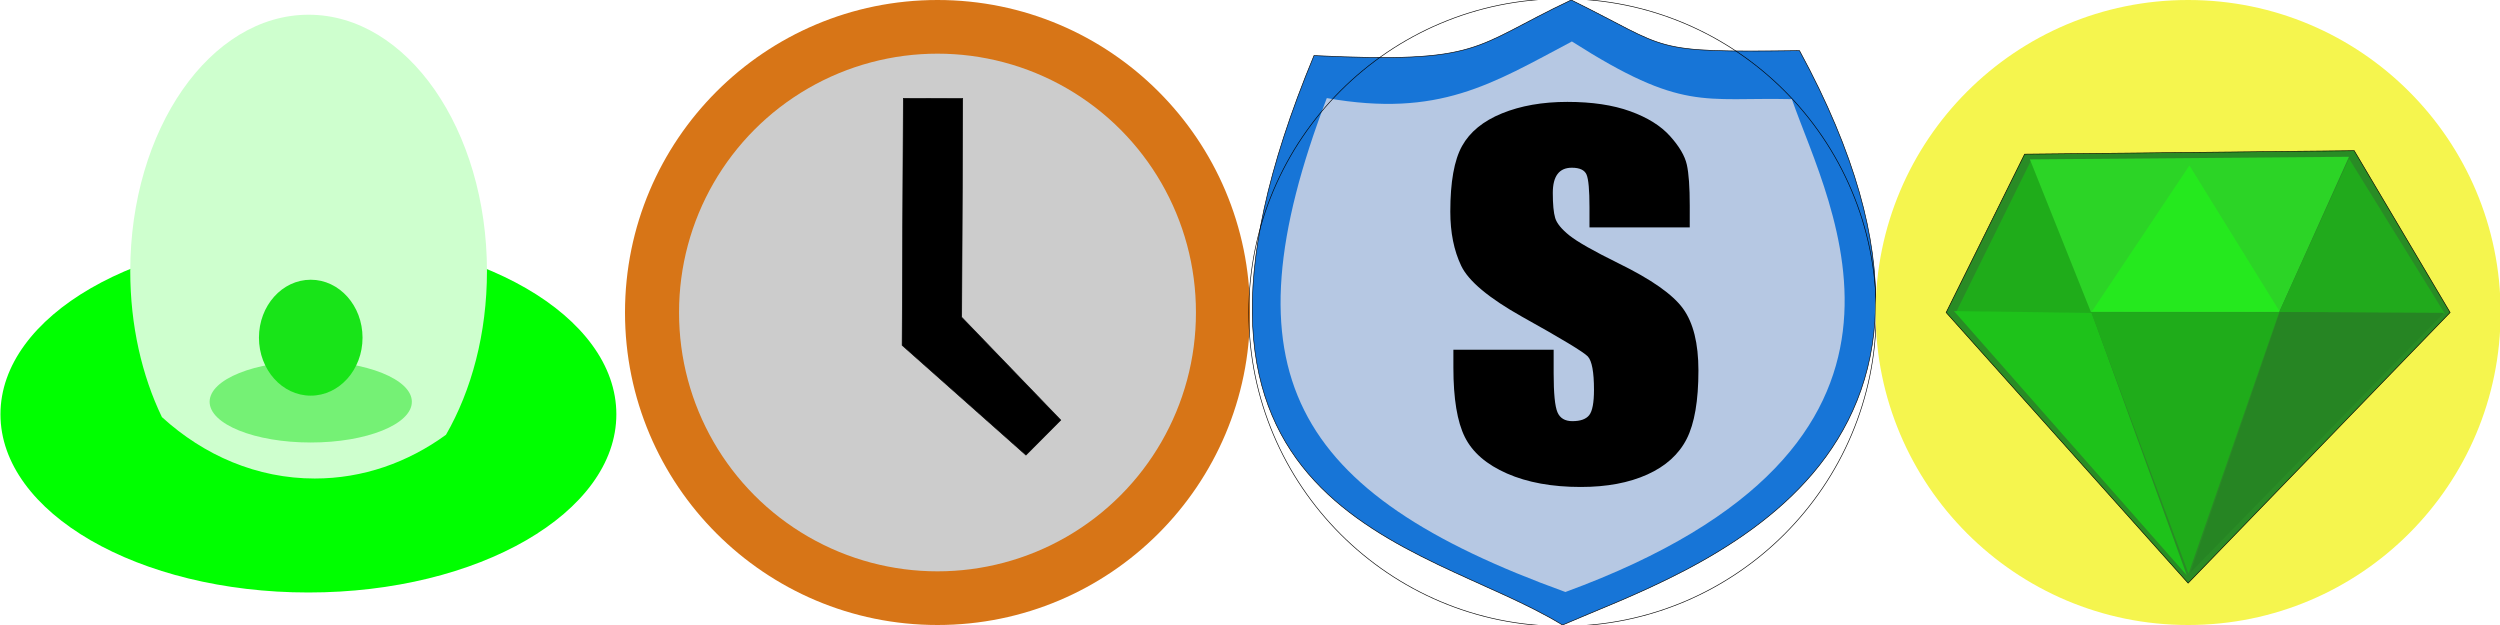
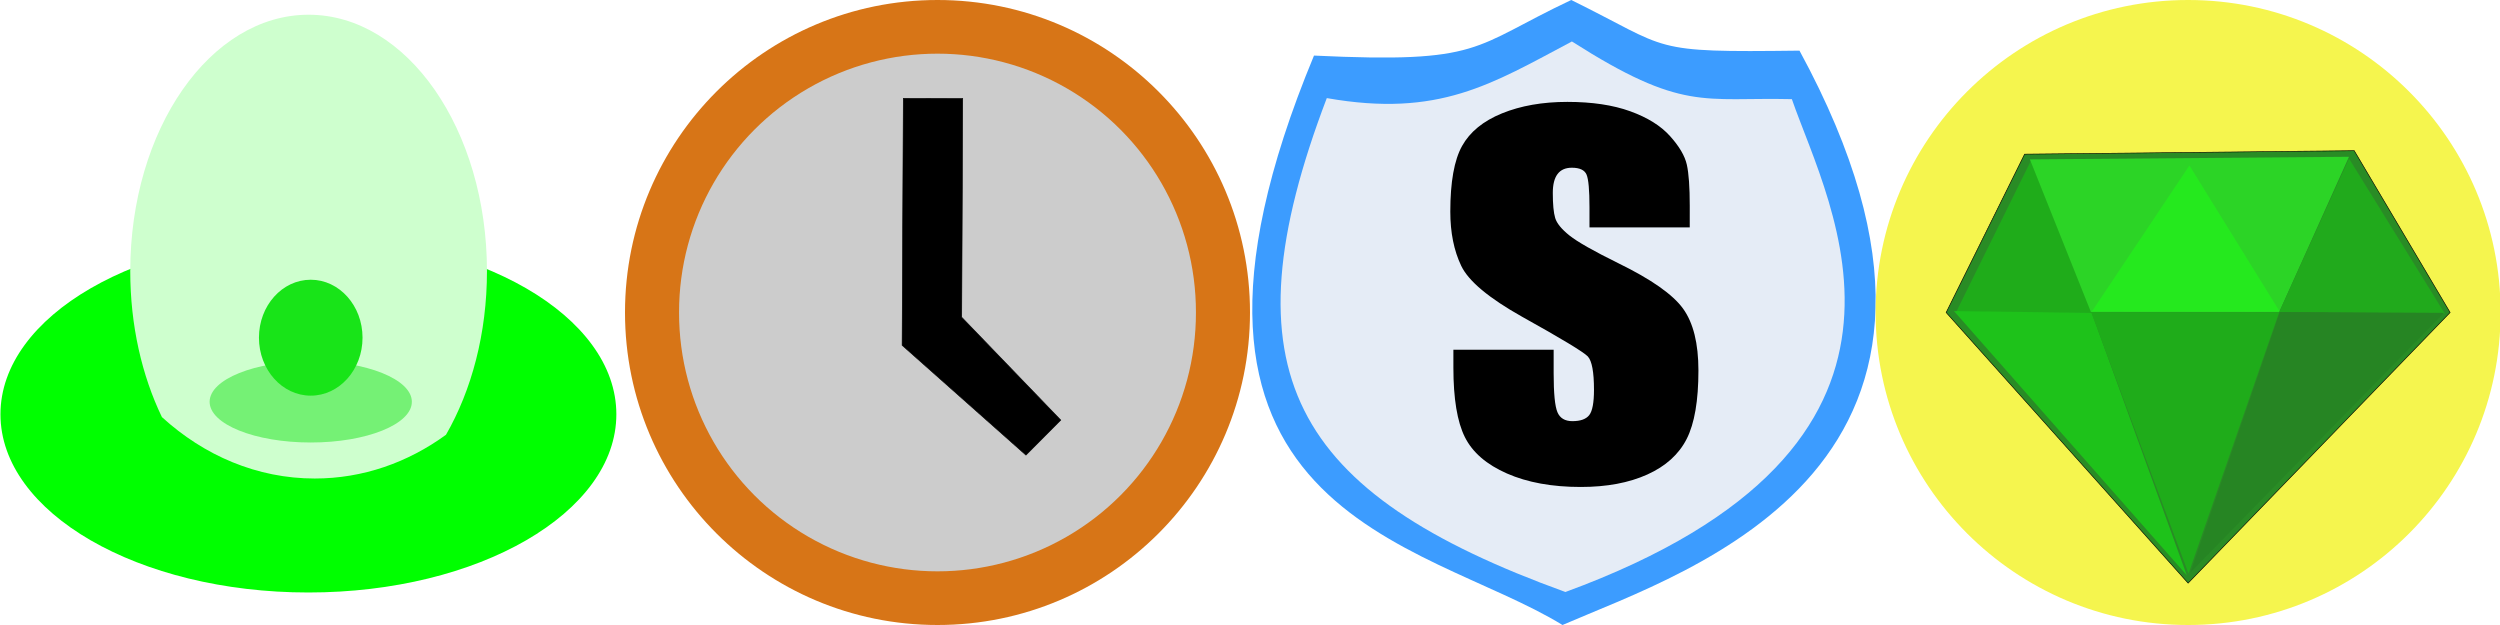
<svg xmlns="http://www.w3.org/2000/svg" width="4096" height="1024" id="svg2" version="1.1">
  <defs id="defs4" />
  <g id="layer1" transform="translate(0,-28.36218)">
    <path style="fill:#00ff00;fill-opacity:1;stroke:none" id="path3004" d="m 921.259,708.832 a 337.391,133.34 0 1 1 -674.782,0 337.391,133.34 0 1 1 674.782,0 z" transform="matrix(1.495398,0,0,2.189525,-367.8186,-844.852)" />
    <path style="fill:#ceffce;fill-opacity:1;stroke:none" d="M 505.625 24.125 C 344.244 24.125 213.406 212.255 213.406 444.344 C 213.406 533.149 232.59 615.516 265.281 683.375 C 334.35 746.419 421.281 784 515.719 784 C 594.64 784 668.296 757.76 730.688 712.344 C 772.612 639.602 797.844 546.207 797.844 444.344 C 797.844 212.255 667.006 24.125 505.625 24.125 z " transform="translate(0,28.36218)" id="path3006" />
    <path style="fill:#d77517;fill-opacity:1;stroke:none" id="path3008" d="m 2048,512 a 512,512 0 1 1 -1024,0 512,512 0 1 1 1024,0 z" transform="translate(0,28.36218)" />
-     <path style="fill:#1775d7;stroke:#000000;stroke-width:1px;stroke-linecap:butt;stroke-linejoin:miter;stroke-opacity:1;fill-opacity:1" d="M 2152.844,91.059 C 2430.709,104.319 2410.391,77.359 2574.298,0 2739.953,81.48 2698.499,86.085 2948.286,82.963 3318.52,763.89 2766.677,934.111 2560,1024 2332.303,884.11 1840.009,844.738 2152.844,91.059 z" id="path3010" transform="translate(0,28.36218)" />
+     <path style="fill:#3c9cff;stroke:none;stroke-width:1px;stroke-linecap:butt;stroke-linejoin:miter;stroke-opacity:1;fill-opacity:1" d="M 2152.844,91.059 C 2430.709,104.319 2410.391,77.359 2574.298,0 2739.953,81.48 2698.499,86.085 2948.286,82.963 3318.52,763.89 2766.677,934.111 2560,1024 2332.303,884.11 1840.009,844.738 2152.844,91.059 z" id="path3010" transform="translate(0,28.36218)" />
    <path style="fill:#d8d817;fill-opacity:1;stroke:#000000;stroke-width:1px;stroke-linecap:butt;stroke-linejoin:miter;stroke-opacity:1" d="m 3191.429,1312.362 393.571,-184 377.857,172.571 2.857,642.857 L 3585,2152.362 3191.429,1906.648 z" id="path3014" />
    <path style="fill:#fcfb80;fill-opacity:1;stroke:none" d="m 3197.143,1320.934 c 17.143,-11.429 186.429,118.571 186.429,118.571 l 368.58,-4.286 204.991,-131.429 2.857,640 -180,85.714 -394.286,0 -191.429,-117.143 z" id="path3012" />
    <path style="fill:#cccccc;stroke:none;stroke-width:4;stroke-miterlimit:4;stroke-opacity:1;stroke-dasharray:none;fill-opacity:1" id="path3835" d="m 1959.429,512 a 423.429,423.429 0 1 1 -846.857,0 423.429,423.429 0 1 1 846.857,0 z" transform="translate(0,28.36218)" />
    <path style="fill:#000000;stroke:#000000;stroke-width:1px;stroke-linecap:butt;stroke-linejoin:miter;stroke-opacity:1" d="M 1478.025,565.712 1480,161.143 l 97.318,0.175 -1.669,358.462 162.324,168.528 -57.056,57.361 z" id="path3019" transform="translate(0,28.36218)" />
-     <path style="fill:#b6c8e3;fill-opacity:1" d="m 2173.824,160.721 c 183.802,32.388 269.842,-22.862 401.575,-92.783 181.88,115.865 214.816,91.092 360.392,94.516 61.577,177.749 284.693,567.064 -371.043,807.488 -449.28,-162.608 -561.484,-361.464 -390.924,-809.221 z" id="path3814" transform="translate(0,28.36218)" />
+     <path style="fill:#e5ecf6;fill-opacity:1" d="m 2173.824,160.721 c 183.802,32.388 269.842,-22.862 401.575,-92.783 181.88,115.865 214.816,91.092 360.392,94.516 61.577,177.749 284.693,567.064 -371.043,807.488 -449.28,-162.608 -561.484,-361.464 -390.924,-809.221 z" id="path3814" transform="translate(0,28.36218)" />
    <path id="path3031" style="fill:#ebe943;fill-opacity:1;stroke:none" d="m 3517.143,1198.076 c 8.899,9.809 0.478,27.633 -4.235,33.747 -20.776,26.95 -103.959,147.136 -130.051,149.11 -19.155,1.45 -46.246,-9.133 -67.977,-23.914 -17.128,-11.651 -33.228,-25.424 -34.88,-38.943 -3.105,-25.406 190.335,-115.072 202.885,-119.675 17.982,-6.596 32.042,-2.766 34.258,-0.325 z m 120.202,-4.81 112.877,197.248 c 4.832,6.515 10.523,11.034 21.833,3.035 38.748,-27.316 107.642,-58.564 138.409,-79.404 2.616,-4.933 -1.308,-12.827 -9.935,-20.136 -43.709,-37.032 -208.125,-86.544 -254.049,-105.344 -7.548,-0.921 -8.951,-4.457 -9.135,4.601 z m -192.719,191.285 130.965,-216.636 c 8.564,-9.392 9.41,-6.262 15.821,-0.368 l 126.882,221.34 c 13.429,23.671 8.559,25.599 -16.905,28.884 l -253.528,5.234 c -26.131,-14.816 -19.905,-16.59 -3.234,-38.454 z" />
    <path id="path3033" style="fill:#ebe943;fill-opacity:1;stroke:none" d="m 3225.219,1354.432 2.308,552.449 128.948,77.113 0.334,-531.003 z m 571.033,97.698 2.684,520.292 135.702,-57.806 6.061,-560.555 z m -380.453,24.053 316.933,-2.582 11.745,512.875 -322.605,0.347 z" />
    <path style="fill:#f4f38a;fill-opacity:1;stroke:none" d="M 3454.352,2056.373 3585,2125.566 l 152.393,-76.509 z" id="path3035" />
    <path style="fill:#75f175;fill-opacity:1;stroke:none" id="path3807" d="m 670.741,640.142 a 133.34,44.447 0 1 1 -266.68,0 133.34,44.447 0 1 1 266.68,0 z" transform="matrix(1.242424,0,0,1.5,-158.5633,-273.5261)" />
    <path style="fill:#18e418;fill-opacity:1;stroke:none" id="path3811" d="m 610.132,464.375 a 84.853,94.954 0 1 1 -169.706,0 84.853,94.954 0 1 1 169.706,0 z" transform="translate(-16.16244,117.2556)" />
    <g transform="matrix(23.49342,0,0,23.49342,-54967.053,-9280.231)" style="font-size:40px;font-style:normal;font-variant:normal;font-weight:normal;font-stretch:normal;line-height:125%;letter-spacing:0px;word-spacing:0px;fill:#000000;fill-opacity:1;stroke:none;font-family:Impact;-inkscape-font-specification:Impact" id="text3816">
      <path d="m 2457.519,412.078 -6.992,0 0,-1.406 c 0,-1.198 -0.068,-1.956 -0.205,-2.275 -0.137,-0.319 -0.479,-0.478 -1.025,-0.479 -0.443,2e-5 -0.775,0.147 -0.996,0.439 -0.221,0.293 -0.332,0.732 -0.332,1.318 -1e-4,0.794 0.055,1.377 0.166,1.748 0.111,0.371 0.443,0.778 0.996,1.221 0.553,0.443 1.689,1.087 3.408,1.934 2.292,1.12 3.796,2.174 4.512,3.164 0.716,0.99 1.074,2.428 1.074,4.316 0,2.109 -0.274,3.701 -0.82,4.775 -0.547,1.074 -1.462,1.901 -2.744,2.48 -1.282,0.579 -2.829,0.869 -4.639,0.869 -2.005,0 -3.721,-0.312 -5.146,-0.938 -1.426,-0.625 -2.406,-1.471 -2.939,-2.539 -0.534,-1.068 -0.801,-2.682 -0.801,-4.844 l 0,-1.25 6.992,0 0,1.641 c 0,1.393 0.088,2.298 0.264,2.715 0.176,0.417 0.524,0.625 1.045,0.625 0.56,0 0.951,-0.14 1.172,-0.42 0.221,-0.28 0.332,-0.869 0.332,-1.768 0,-1.237 -0.143,-2.012 -0.43,-2.324 -0.299,-0.312 -1.829,-1.237 -4.59,-2.773 -2.318,-1.302 -3.731,-2.484 -4.238,-3.545 -0.508,-1.061 -0.762,-2.321 -0.762,-3.779 0,-2.07 0.273,-3.597 0.82,-4.58 0.547,-0.983 1.475,-1.742 2.783,-2.275 1.309,-0.534 2.829,-0.801 4.561,-0.801 1.719,2e-5 3.18,0.218 4.385,0.654 1.204,0.436 2.129,1.012 2.773,1.729 0.644,0.716 1.035,1.38 1.172,1.992 0.137,0.612 0.205,1.569 0.205,2.871 z" id="path3821" />
    </g>
-     <path style="fill:none;fill-opacity:1;stroke:#000000" id="path3833" d="m 3074,512 a 514,514 0 1 1 -1028,0 514,514 0 1 1 1028,0 z" transform="translate(0,28.36218)" />
+     <path style="fill:none;fill-opacity:1;stroke:none" id="path3833" d="m 3074,512 a 514,514 0 1 1 -1028,0 514,514 0 1 1 1028,0 z" transform="translate(0,28.36218)" />
    <path style="fill:none;stroke:#000000;stroke-opacity:1" id="path3837" d="m 4097,512 a 512,512 0 1 1 -1024,0 512,512 0 1 1 1024,0 z" transform="translate(0,1128.362)" />
    <path style="fill:#f5f54e;fill-opacity:1;stroke:none" id="path3841" d="m 4097,512 a 512,512 0 1 1 -1024,0 512,512 0 1 1 1024,0 z" transform="translate(0,28.36218)" />
    <path style="fill:#298c25;stroke:#000000;stroke-width:1px;stroke-linecap:butt;stroke-linejoin:miter;stroke-opacity:1;fill-opacity:1" d="m 3188.571,512 128.571,-259.429 540,-5.714 L 4014.286,512 3585,955.429 z" id="path3843" transform="translate(0,28.36218)" />
    <path style="fill:#1fac1a;fill-opacity:1;" d="M 3204.286,512.571 3327.143,264 l 100,248.571 z" id="path3845" transform="translate(0,28.36218)" />
    <path style="fill:#2cd426;fill-opacity:1" d="m 3325.714,261.143 522.857,-4.286 -114.469,254.625 -308.388,-0.339 z" id="path3851" transform="translate(0,28.36218)" />
    <path style="fill:#25e91e;fill-opacity:1" d="m 3427.388,510.306 159.755,-239.163 148.095,239.503 z" id="path3847" transform="translate(0,28.36218)" />
    <path style="fill:#21aa1c;fill-opacity:1" d="M 3734.236,511.396 3848.571,259.714 4005.714,514 z" id="path3849" transform="translate(0,28.36218)" />
    <path style="fill:#1ec21a;fill-opacity:1;" d="m 3201.429,509.714 381.428,432.857 -155.714,-430 z" id="path3853" transform="translate(0,28.36218)" />
    <path style="fill:#1fac1a;fill-opacity:1" d="m 3426.046,511.316 308.146,0.282 -148.478,428.116 z" id="path3855" transform="translate(0,28.36218)" />
    <path style="fill:#268523;fill-opacity:1" d="m 3735.343,511.143 268.943,1.429 -415.714,425.714 z" id="path3857" transform="translate(0,28.36218)" />
  </g>
</svg>
